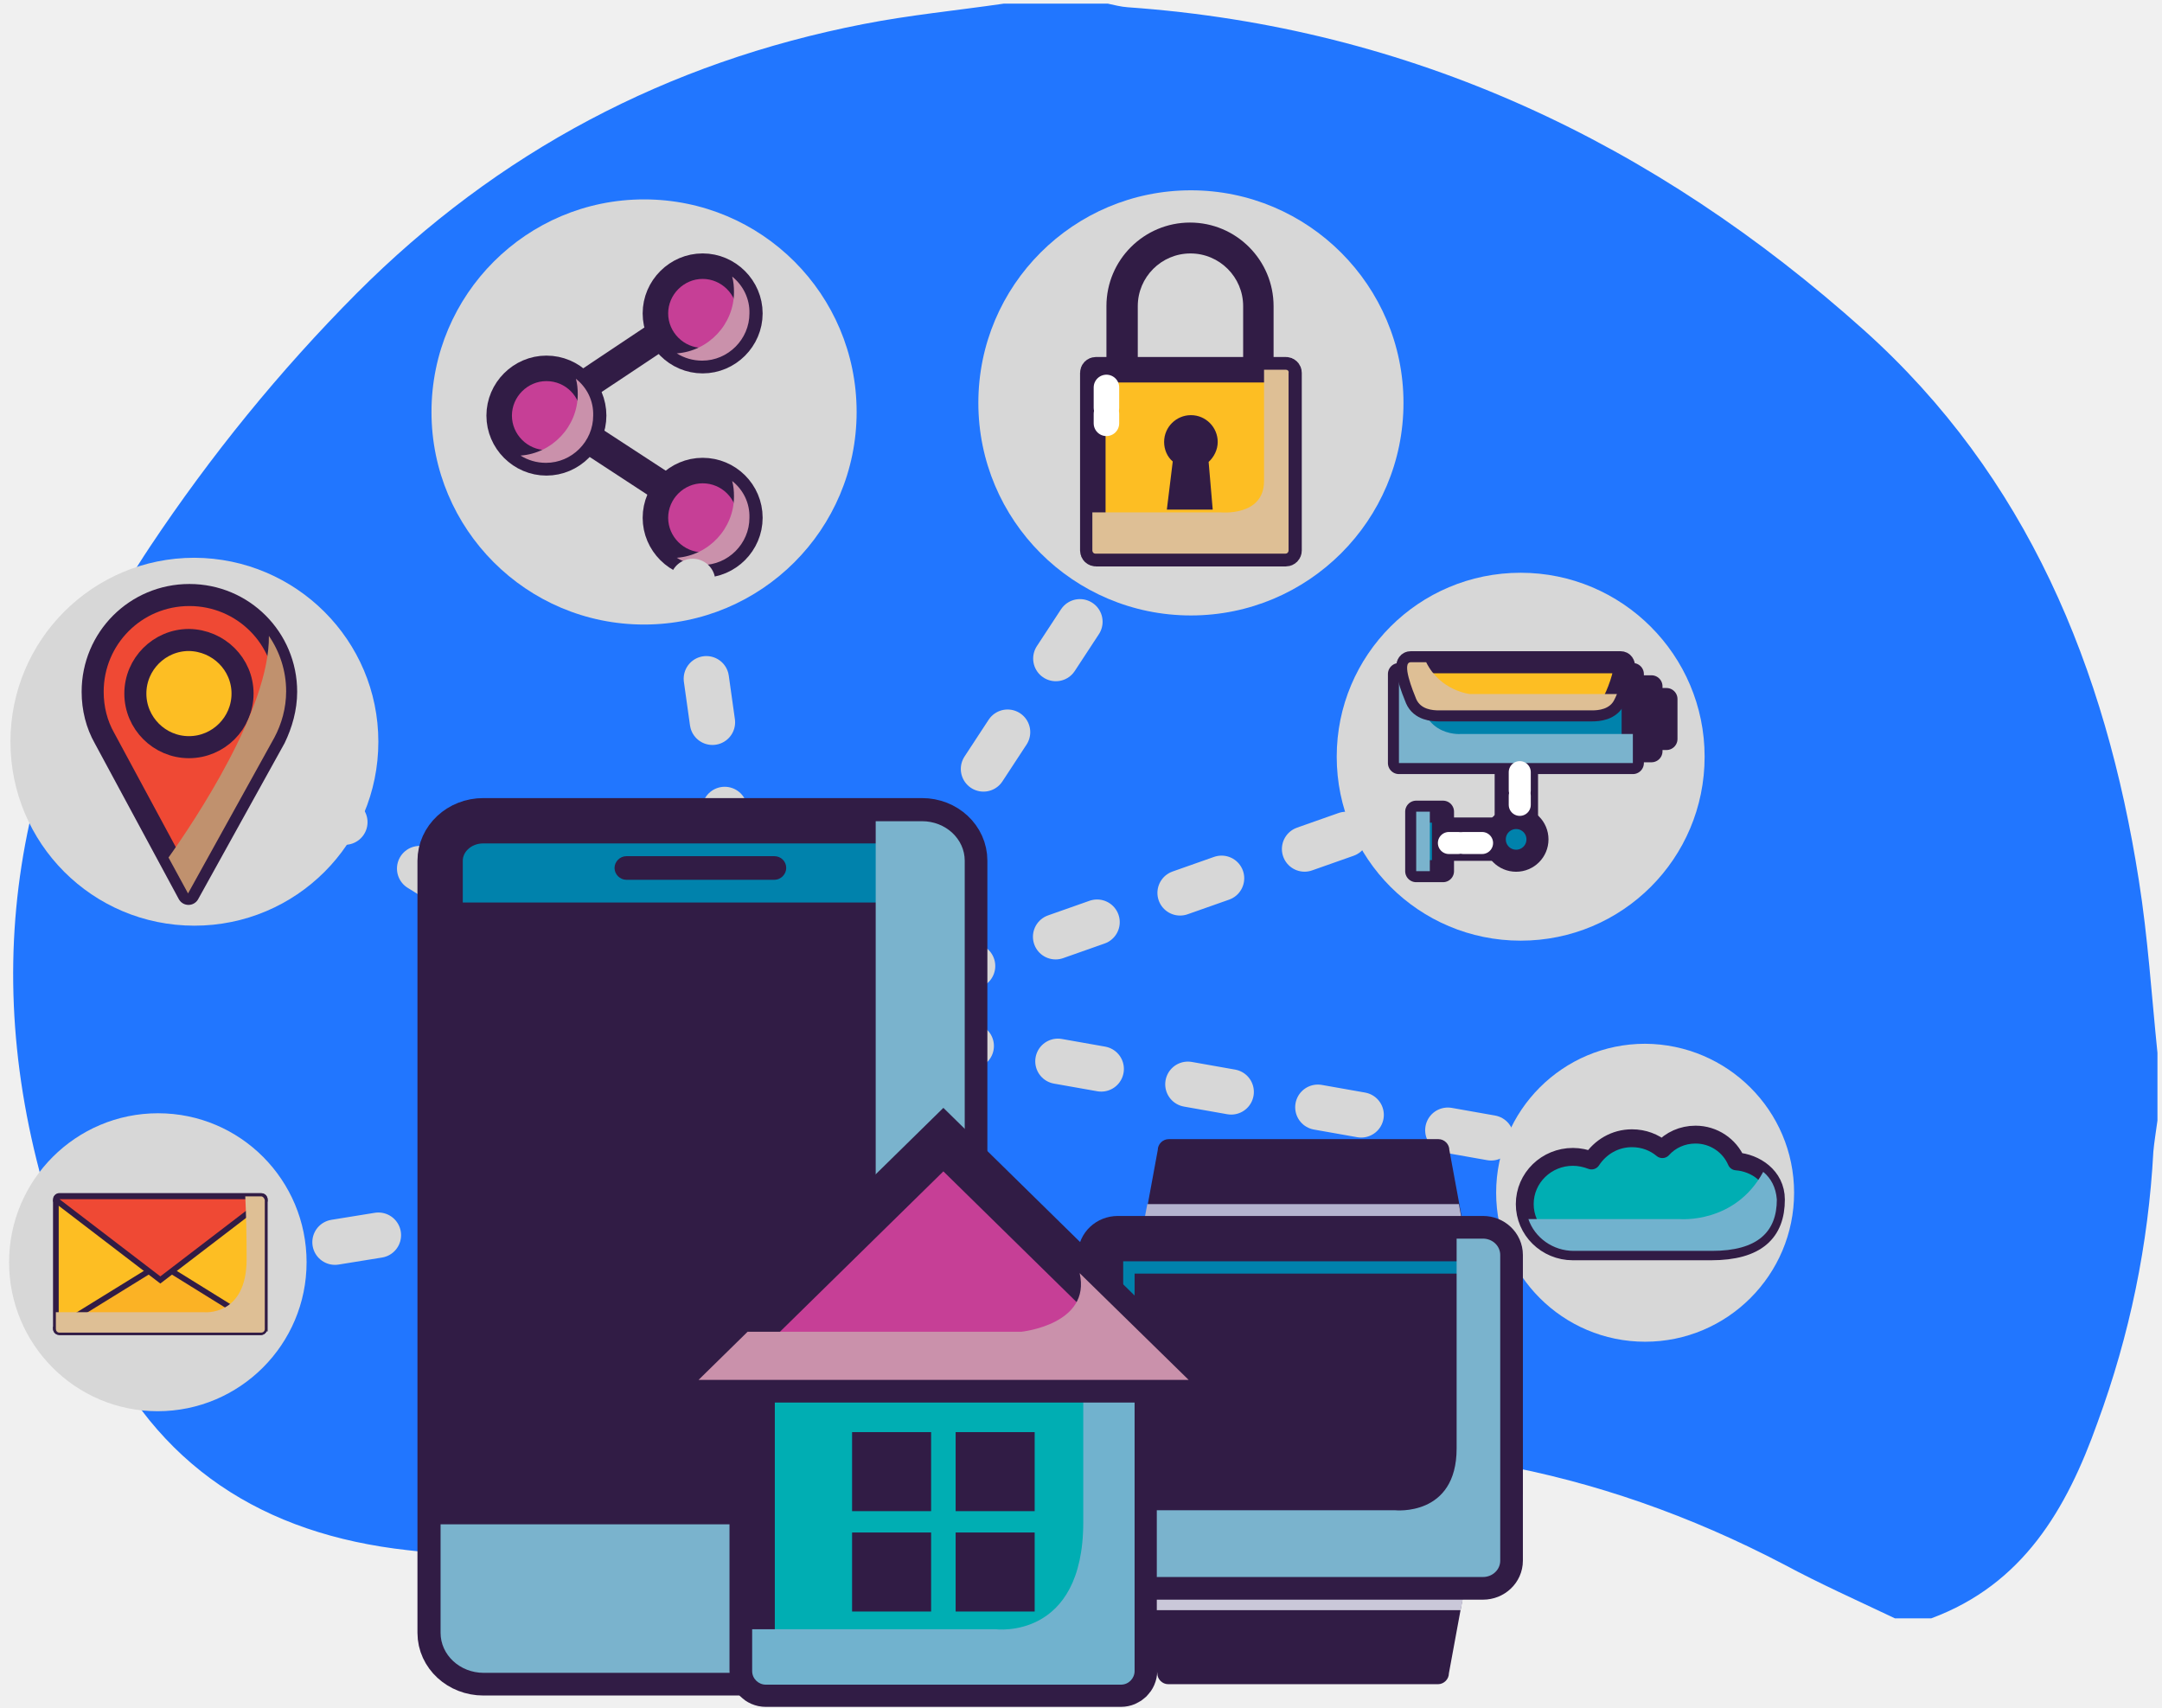
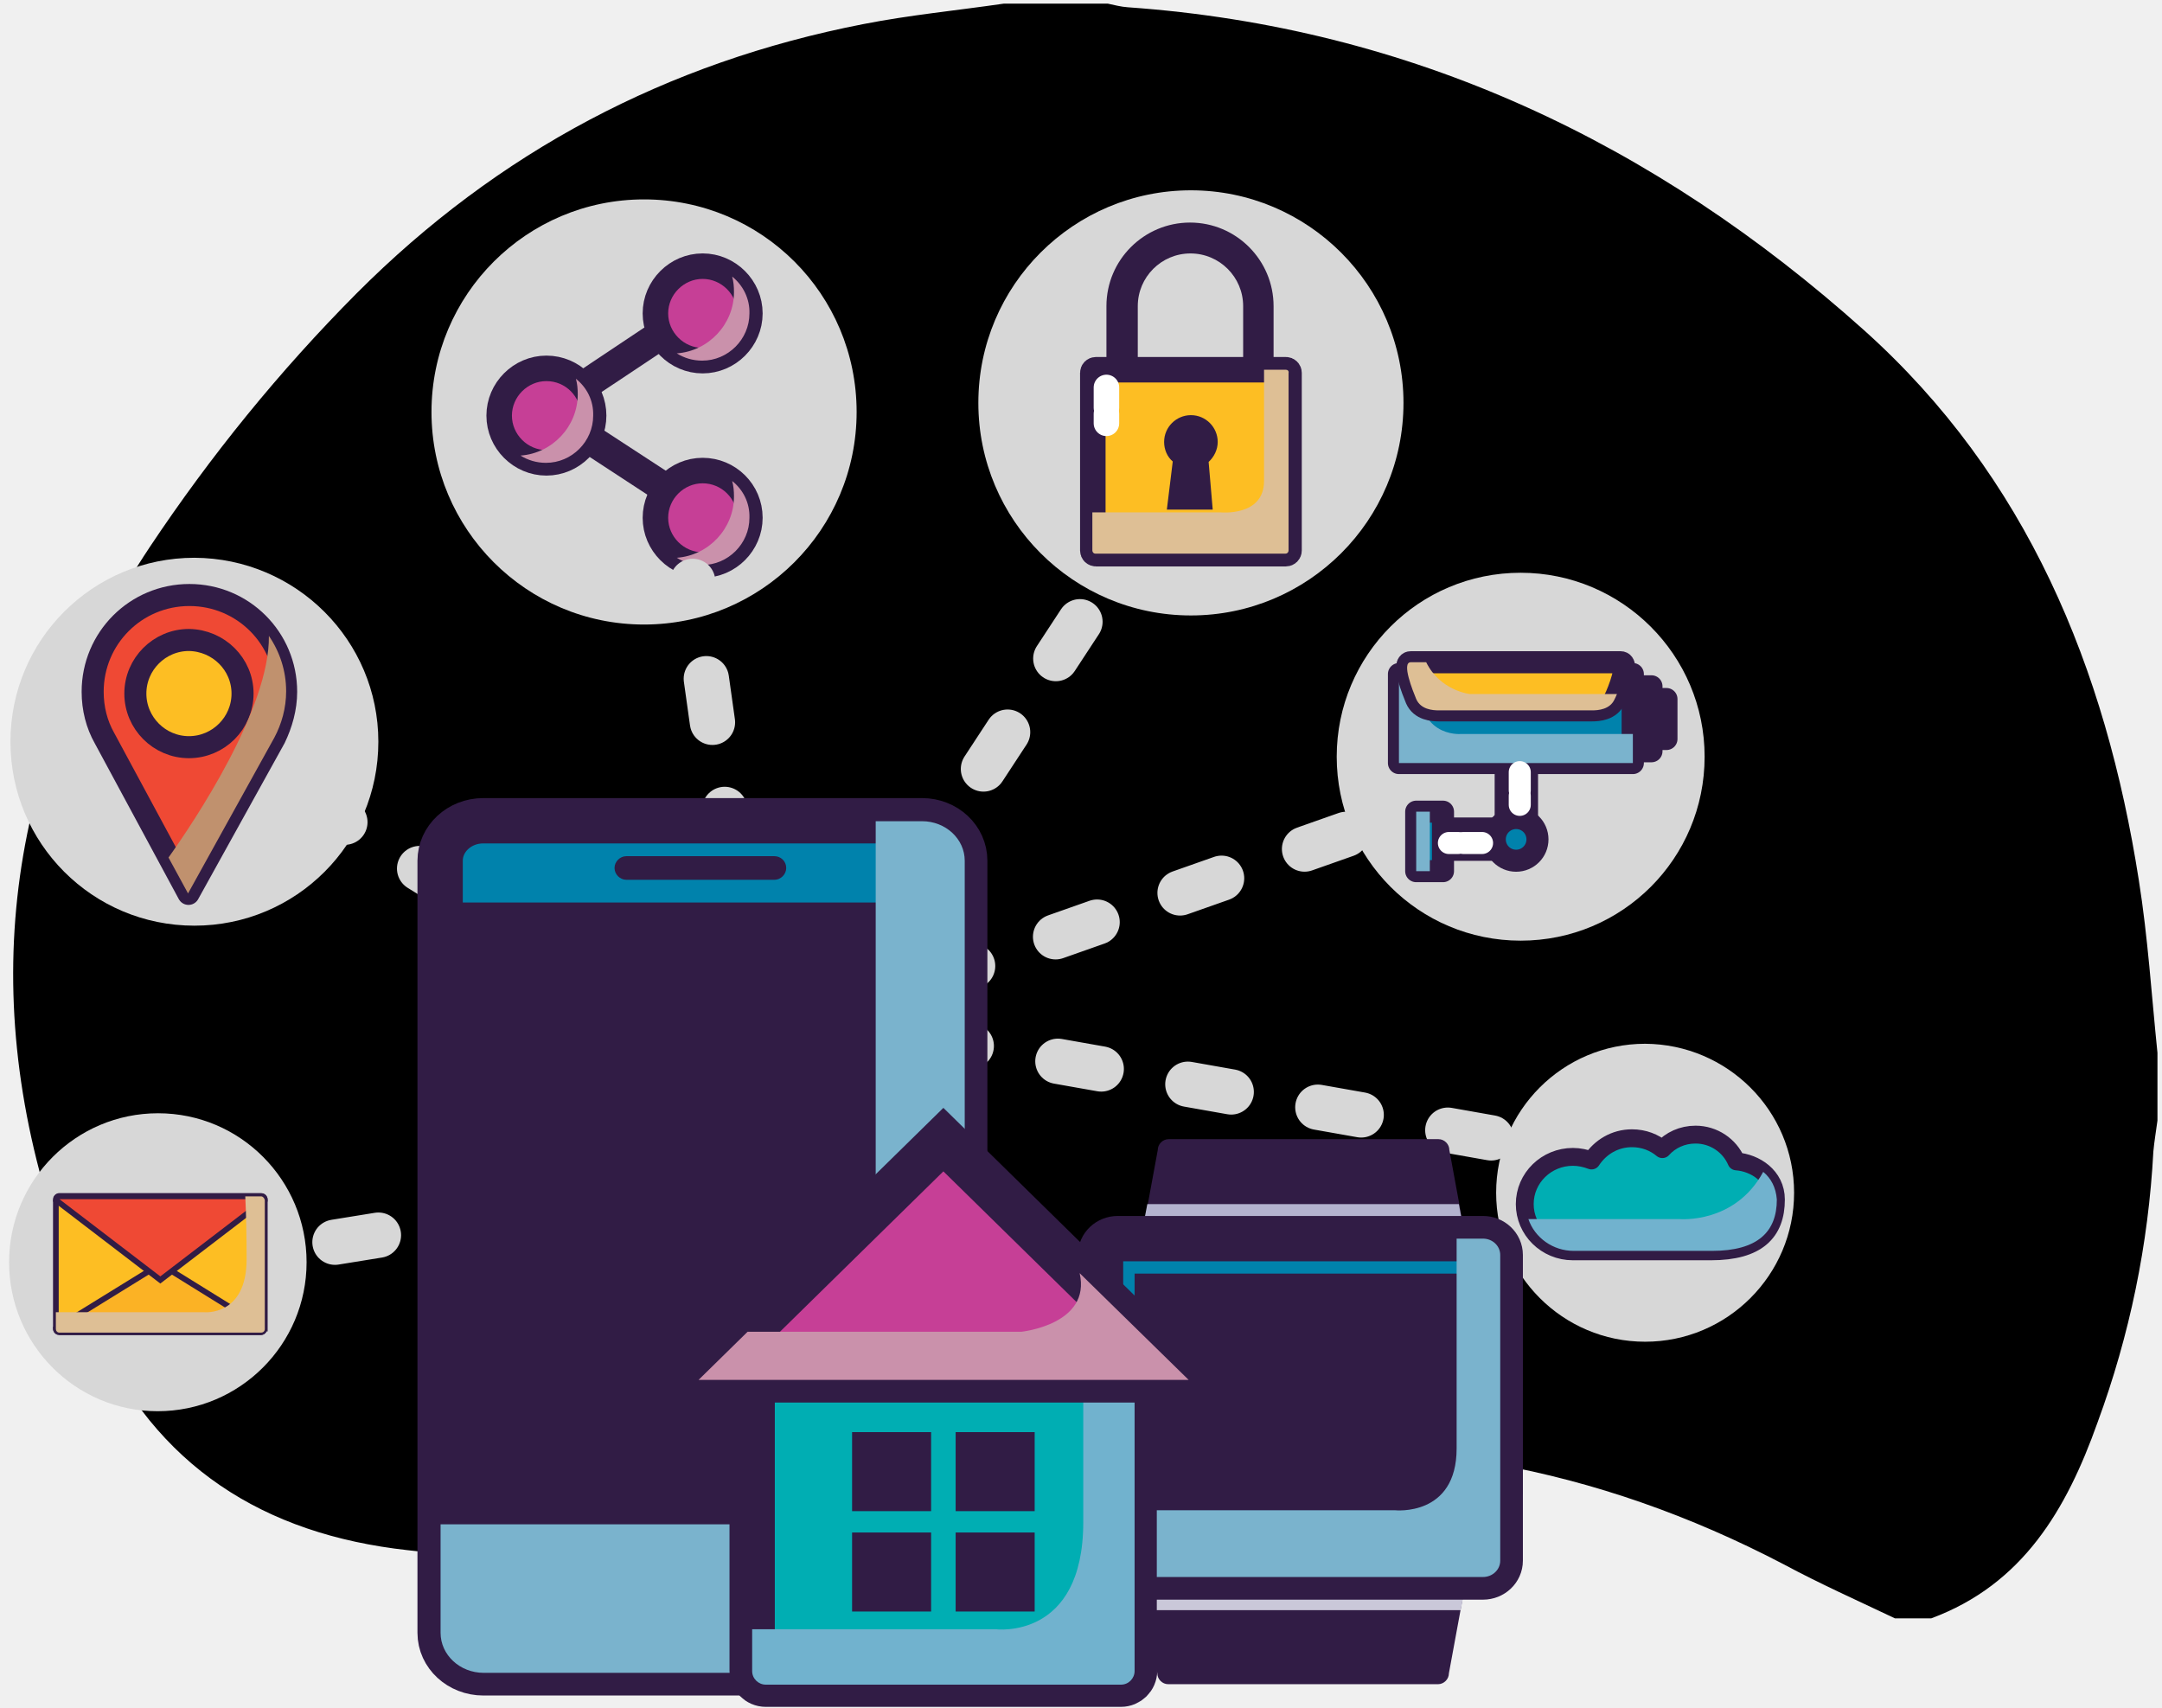
<svg xmlns="http://www.w3.org/2000/svg" version="1.1" id="Layer_1" x="0px" y="0px" viewBox="0 0 476 376" style="enable-background:new 0 0 476 376;" xml:space="preserve">
-   <style type="text/css"> .st0{fill:#2176FF;} .st1{fill:none;stroke:#D7D7D7;stroke-width:9.978;stroke-linecap:round;stroke-linejoin:round;stroke-miterlimit:10;stroke-dasharray:9.686,19.373;} .st2{fill:#D7D7D7;} .st3{fill:#EF4934;stroke:#311C45;stroke-width:4.853;stroke-linecap:round;stroke-linejoin:round;stroke-miterlimit:10;} .st4{fill:#FDBE23;stroke:#311C45;stroke-width:4.853;stroke-linecap:round;stroke-linejoin:round;stroke-miterlimit:10;} .st5{fill:#C0916E;} .st6{fill:#311C45;} .st7{fill:#C63F96;stroke:#311C45;stroke-width:5.615;stroke-linecap:round;stroke-linejoin:round;stroke-miterlimit:10;} .st8{fill:#CA91AB;} .st9{fill:#FDBE23;stroke:#311C45;stroke-width:5.615;stroke-linecap:round;stroke-linejoin:round;stroke-miterlimit:10;} .st10{fill:#DEBF95;} .st11{fill:none;stroke:#FFFFFF;stroke-width:5.615;stroke-linecap:round;stroke-linejoin:round;stroke-miterlimit:10;} .st12{fill:#0082AC;stroke:#311C45;stroke-width:4.853;stroke-linecap:round;stroke-linejoin:round;stroke-miterlimit:10;} .st13{fill:#00AEB3;stroke:#311C45;stroke-width:4.853;stroke-linecap:round;stroke-linejoin:round;stroke-miterlimit:10;} .st14{fill:#7AB3CD;} .st15{fill:none;stroke:#FFFFFF;stroke-width:4.853;stroke-linecap:round;stroke-linejoin:round;stroke-miterlimit:10;} .st16{fill:#00AEB3;stroke:#311C45;stroke-width:3.931;stroke-linecap:round;stroke-linejoin:round;stroke-miterlimit:10;} .st17{fill:#71B2CE;} .st18{fill:#FDBE23;stroke:#311C45;stroke-width:1.252;stroke-miterlimit:10;} .st19{fill:#FBB225;stroke:#311C45;stroke-width:1.252;stroke-miterlimit:10;} .st20{fill:#EF4934;stroke:#311C45;stroke-width:1.252;stroke-miterlimit:10;} .st21{fill:#0082AC;stroke:#311C45;stroke-width:9.978;stroke-miterlimit:10;} .st22{fill:#B4B3CF;} .st23{fill:#CAC8D9;} .st24{fill:#00AEB3;stroke:#311C45;stroke-width:9.978;stroke-miterlimit:10;} .st25{fill:#C63F96;stroke:#311C45;stroke-width:9.978;stroke-miterlimit:10;} </style>
+   <style type="text/css"> .st0{fill:linear-gradient(
+     265deg
+     ,#1ca3e9,rgb(29, 27, 110));} .st1{fill:none;stroke:#D7D7D7;stroke-width:9.978;stroke-linecap:round;stroke-linejoin:round;stroke-miterlimit:10;stroke-dasharray:9.686,19.373;} .st2{fill:#D7D7D7;} .st3{fill:#EF4934;stroke:#311C45;stroke-width:4.853;stroke-linecap:round;stroke-linejoin:round;stroke-miterlimit:10;} .st4{fill:#FDBE23;stroke:#311C45;stroke-width:4.853;stroke-linecap:round;stroke-linejoin:round;stroke-miterlimit:10;} .st5{fill:#C0916E;} .st6{fill:#311C45;} .st7{fill:#C63F96;stroke:#311C45;stroke-width:5.615;stroke-linecap:round;stroke-linejoin:round;stroke-miterlimit:10;} .st8{fill:#CA91AB;} .st9{fill:#FDBE23;stroke:#311C45;stroke-width:5.615;stroke-linecap:round;stroke-linejoin:round;stroke-miterlimit:10;} .st10{fill:#DEBF95;} .st11{fill:none;stroke:#FFFFFF;stroke-width:5.615;stroke-linecap:round;stroke-linejoin:round;stroke-miterlimit:10;} .st12{fill:#0082AC;stroke:#311C45;stroke-width:4.853;stroke-linecap:round;stroke-linejoin:round;stroke-miterlimit:10;} .st13{fill:#00AEB3;stroke:#311C45;stroke-width:4.853;stroke-linecap:round;stroke-linejoin:round;stroke-miterlimit:10;} .st14{fill:#7AB3CD;} .st15{fill:none;stroke:#FFFFFF;stroke-width:4.853;stroke-linecap:round;stroke-linejoin:round;stroke-miterlimit:10;} .st16{fill:#00AEB3;stroke:#311C45;stroke-width:3.931;stroke-linecap:round;stroke-linejoin:round;stroke-miterlimit:10;} .st17{fill:#71B2CE;} .st18{fill:#FDBE23;stroke:#311C45;stroke-width:1.252;stroke-miterlimit:10;} .st19{fill:#FBB225;stroke:#311C45;stroke-width:1.252;stroke-miterlimit:10;} .st20{fill:#EF4934;stroke:#311C45;stroke-width:1.252;stroke-miterlimit:10;} .st21{fill:#0082AC;stroke:#311C45;stroke-width:9.978;stroke-miterlimit:10;} .st22{fill:#B4B3CF;} .st23{fill:#CAC8D9;} .st24{fill:#00AEB3;stroke:#311C45;stroke-width:9.978;stroke-miterlimit:10;} .st25{fill:#C63F96;stroke:#311C45;stroke-width:9.978;stroke-miterlimit:10;} </style>
  <path class="st0" d="M425.2,356.3c-2.7,0-5.3,0-8,0c-8.2-3.9-16.5-7.6-24.5-11.9c-41.1-21.5-84.6-29.6-130.5-23.3 c-33.1,4.6-66.1,10.3-99.2,15.7c-24.3,4-48.5,7.4-73.2,4.5C58,337.8,34.3,322.8,21,293.1c-3.3-7.4-6-15.1-8.6-22.8 C-5.4,217,2,167.1,33,120.4c13.4-20.1,28.5-38.7,45.5-55.8c31.1-31.2,68.4-50.9,111.6-59.3c10.2-2,20.6-3,30.9-4.5 c7.6,0,15.3,0,22.9,0c1.4,0.3,2.9,0.7,4.4,0.8c62.5,4.4,116,29.8,162.1,71.1c35.9,32.2,53.2,74.4,60.5,121.1c2,12.6,2.8,25.3,4.1,38 c0,5,0,10,0,14.9c-0.3,2.3-0.7,4.6-0.9,6.8c-1.1,20.5-5.2,40.4-12.3,59.7C455,332.3,445.4,348.8,425.2,356.3z" />
  <line class="st1" x1="112" y1="267.3" x2="54.5" y2="276.6" />
  <path class="st2" d="M83.3,163.3c0,22.4-18.1,40.5-40.5,40.5c-22.4,0-40.5-18.1-40.5-40.5s18.1-40.5,40.5-40.5 C65.2,122.9,83.3,141,83.3,163.3z" />
  <path class="st3" d="M63,152.3c0-11.8-9.5-21.3-21.3-21.3s-21.3,9.5-21.3,21.3c0,3.7,0.9,7.2,2.6,10.2l18.5,34.3l19-34.3 C62,159.4,63,155.9,63,152.3z" />
  <path class="st4" d="M53.4,152.7c0,6.5-5.3,11.8-11.8,11.8c-6.5,0-11.8-5.3-11.8-11.8c0-6.5,5.3-11.8,11.8-11.8 C48.1,141,53.4,146.2,53.4,152.7z" />
  <path class="st5" d="M37.1,188.8l4.3,7.9l19-34.3c1.6-3,2.6-6.5,2.6-10.2c0-4.5-1.4-8.7-3.8-12.2C59.4,156,42.8,180.8,37.1,188.8z" />
  <path class="st2" d="M188.6,90.7c0,25.9-21,46.8-46.8,46.8c-25.9,0-46.8-21-46.8-46.8c0-25.9,21-46.8,46.8-46.8 C167.7,43.9,188.6,64.8,188.6,90.7z" />
  <g>
    <path class="st6" d="M154.7,116.2c-0.6,0-1.2-0.2-1.8-0.5l-34.4-22.5c-0.9-0.6-1.5-1.6-1.5-2.7c0-1.1,0.5-2.1,1.5-2.8l33.7-22.5 c1.5-1,3.6-0.6,4.6,0.9c1,1.5,0.6,3.6-0.9,4.6l-29.6,19.7l30.2,19.7c1.5,1,1.9,3,1,4.6C156.8,115.7,155.8,116.2,154.7,116.2z" />
  </g>
  <path class="st7" d="M130.7,91.5c0,5.7-4.7,10.4-10.4,10.4c-5.7,0-10.4-4.7-10.4-10.4c0-5.7,4.7-10.4,10.4-10.4 C126.1,81.1,130.7,85.8,130.7,91.5z" />
  <path class="st8" d="M126.8,83.4c0.3,1.1,0.4,2.2,0.4,3.4c0,7.1-5.6,13-12.6,13.5c1.6,1,3.5,1.6,5.6,1.6c5.7,0,10.4-4.7,10.4-10.4 C130.7,88.2,129.2,85.3,126.8,83.4z" />
  <path class="st7" d="M165.1,69c0,5.7-4.7,10.4-10.4,10.4c-5.7,0-10.4-4.7-10.4-10.4c0-5.7,4.7-10.4,10.4-10.4 C160.4,58.6,165.1,63.3,165.1,69z" />
  <path class="st8" d="M161.2,60.9c0.3,1.1,0.4,2.2,0.4,3.4c0,7.1-5.6,13-12.6,13.5c1.6,1,3.5,1.6,5.6,1.6c5.7,0,10.4-4.7,10.4-10.4 C165.1,65.8,163.6,62.8,161.2,60.9z" />
  <path class="st7" d="M165.1,114c0,5.7-4.7,10.4-10.4,10.4c-5.7,0-10.4-4.7-10.4-10.4c0-5.7,4.7-10.4,10.4-10.4 C160.4,103.6,165.1,108.2,165.1,114z" />
  <path class="st8" d="M161.2,105.9c0.3,1.1,0.4,2.2,0.4,3.4c0,7.1-5.6,13-12.6,13.5c1.6,1,3.5,1.6,5.6,1.6c5.7,0,10.4-4.7,10.4-10.4 C165.1,110.7,163.6,107.8,161.2,105.9z" />
  <path class="st2" d="M309,88.7c0,25.9-21,46.8-46.8,46.8c-25.9,0-46.8-21-46.8-46.8c0-25.9,21-46.8,46.8-46.8 C288,41.9,309,62.9,309,88.7z" />
  <g>
    <path class="st6" d="M280.6,82.8h-6.9V67.4c0-6.4-5.2-11.6-11.6-11.6c-6.4,0-11.6,5.2-11.6,11.6v15.4h-6.9V67.4 c0-10.2,8.3-18.4,18.4-18.4c10.2,0,18.4,8.3,18.4,18.4V82.8z" />
  </g>
  <path class="st9" d="M283.8,121.2c0,0.4-0.3,0.7-0.7,0.7h-41.8c-0.4,0-0.7-0.3-0.7-0.7V82.1c0-0.4,0.3-0.7,0.7-0.7h41.8 c0.4,0,0.7,0.3,0.7,0.7V121.2z" />
  <path class="st6" d="M268.1,97.3c0-3.2-2.6-5.9-5.9-5.9c-3.2,0-5.9,2.6-5.9,5.9c0,1.7,0.7,3.3,1.9,4.3l-1.3,10.6H267l-0.9-10.5 C267.3,100.6,268.1,99,268.1,97.3z" />
  <path class="st10" d="M283.1,81.4h-4.8c0,7.1,0,19.1,0,24.5c0,7.9-9.6,6.9-9.6,6.9h-28.2v8.4c0,0.4,0.3,0.7,0.7,0.7h41.8 c0.4,0,0.7-0.3,0.7-0.7V82.1C283.8,81.7,283.5,81.4,283.1,81.4z" />
  <g>
    <line class="st11" x1="243.6" y1="85.3" x2="243.6" y2="89.8" />
    <line class="st11" x1="243.6" y1="91.1" x2="243.6" y2="93.2" />
  </g>
  <path class="st2" d="M375.3,166.6c0,22.4-18.1,40.5-40.5,40.5c-22.4,0-40.5-18.1-40.5-40.5c0-22.4,18.1-40.5,40.5-40.5 C357.1,126.1,375.3,144.2,375.3,166.6z" />
  <rect x="331.5" y="165.4" class="st4" width="4.7" height="18" />
  <rect x="315.8" y="182.4" class="st4" width="18" height="4.7" />
  <path class="st12" d="M329.1,184.8c0,2.6,2.1,4.7,4.7,4.7s4.7-2.1,4.7-4.7s-2.1-4.7-4.7-4.7S329.1,182.2,329.1,184.8z" />
  <rect x="308" y="148.4" class="st12" width="51.5" height="19.6" />
  <rect x="359.5" y="151.1" class="st13" width="4.1" height="14.3" />
  <rect x="363.6" y="153.9" class="st12" width="3.3" height="8.8" />
  <rect x="311.8" y="178.7" class="st12" width="5.9" height="13.1" />
  <path class="st14" d="M308,148.4h4.7c-1.6,14.1,8.9,13.2,8.9,13.2h37.9v6.4H308V148.4z" />
  <path class="st4" d="M310.6,145.8h46.2c2.1,0-0.5,6.5-1.3,8.1c-1,2.3-3.6,2.5-5,2.5h-33.7c-1.4,0-4-0.2-5-2.5 C311.1,152.2,308.5,145.8,310.6,145.8z" />
  <g>
    <line class="st15" x1="334.6" y1="170" x2="334.6" y2="174" />
    <line class="st15" x1="334.6" y1="175.2" x2="334.6" y2="177.2" />
  </g>
  <g>
    <line class="st15" x1="326.3" y1="185.6" x2="322.2" y2="185.6" />
    <line class="st15" x1="321" y1="185.6" x2="319" y2="185.6" />
  </g>
  <path class="st10" d="M310.6,145.8h3.4c3.1,6.3,9.6,7,9.6,7h32.4c-0.2,0.5-0.4,0.9-0.5,1.1c-1,2.3-3.6,2.5-5,2.5h-33.7 c-1.4,0-4-0.2-5-2.5C311.1,152.2,308.5,145.8,310.6,145.8z" />
  <rect x="311.8" y="178.7" class="st14" width="3" height="13.1" />
  <path class="st2" d="M395,262.6c0,18.1-14.7,32.8-32.8,32.8c-18.1,0-32.8-14.7-32.8-32.8c0-18.1,14.7-32.8,32.8-32.8 C380.3,229.9,395,244.5,395,262.6z" />
  <path class="st16" d="M391,264.1c0-5.2-4.6-8.1-8.7-8.4c-1.5-3.5-5-5.9-9-5.9c-2.9,0-5.5,1.2-7.3,3.2c-1.8-1.5-4.1-2.4-6.7-2.4 c-3.8,0-7,2-8.9,4.9c-1.3-0.5-2.7-0.8-4.1-0.8c-5.8,0-10.6,4.6-10.6,10.4c0,5.7,4.7,10.4,10.6,10.4c1.9,0,26.9,0,30.4,0 C386.9,275.5,391,271.3,391,264.1z" />
  <path class="st17" d="M388.2,258c-6.2,11.5-18.4,10.4-18.4,10.4h-33.3c1.4,4.1,5.4,7,10,7c1.9,0,26.9,0,30.4,0 c10.1,0,14.3-4.2,14.3-11.3C391,261.4,389.9,259.4,388.2,258z" />
  <path class="st2" d="M67.5,277.9c0,18.1-14.7,32.8-32.8,32.8S2,296,2,277.9c0-18.1,14.7-32.8,32.8-32.8S67.5,259.8,67.5,277.9z" />
  <path class="st18" d="M58.2,292.5c0,0.4-0.3,0.8-0.8,0.8H13.1c-0.4,0-0.8-0.3-0.8-0.8v-28.4c0-0.4,0.3-0.8,0.8-0.8h44.4 c0.4,0,0.8,0.3,0.8,0.8V292.5z" />
  <path class="st19" d="M58.2,292.5c0,0.4-0.3,0.8-0.8,0.8H13.1c-0.4,0-0.8-0.3-0.8-0.8l23-14.2L58.2,292.5z" />
  <path class="st20" d="M35.3,281.8l-23-17.6c0-0.4,0.3-0.8,0.8-0.8h44.4c0.4,0,0.8,0.3,0.8,0.8L35.3,281.8z" />
  <path class="st10" d="M57.5,263.4H54c0.2,3.9,0.3,8.8,0.3,13.8c0,12.7-9.4,11.7-9.4,11.7H12.3v3.7c0,0.4,0.3,0.8,0.8,0.8h44.4 c0.4,0,0.8-0.3,0.8-0.8v-28.4C58.2,263.8,57.9,263.4,57.5,263.4z" />
  <line class="st1" x1="67.7" y1="175.9" x2="113.6" y2="204.4" />
  <line class="st1" x1="160.9" y1="187.8" x2="152.5" y2="128" />
  <line class="st1" x1="200.6" y1="193.6" x2="247" y2="122.8" />
  <line class="st1" x1="205" y1="215.9" x2="304.6" y2="180.8" />
  <line class="st1" x1="204.3" y1="228.6" x2="336.7" y2="252" />
  <path class="st21" d="M212.4,359.5c0,4.8-4.2,8.8-9.4,8.8h-96.6c-5.2,0-9.5-3.9-9.5-8.8v-170c0-4.8,4.2-8.8,9.5-8.8H203 c5.2,0,9.4,3.9,9.4,8.8V359.5z" />
  <rect x="97" y="198.7" class="st6" width="115.5" height="146.8" />
  <path class="st6" d="M173.1,191.1c0,1.4-1.2,2.6-2.6,2.6h-32.6c-1.4,0-2.6-1.2-2.6-2.6l0,0c0-1.4,1.2-2.6,2.6-2.6h32.6 C171.9,188.5,173.1,189.6,173.1,191.1L173.1,191.1z" />
  <path class="st6" d="M160.4,354.9c0,3.4-2.8,6.2-6.2,6.2c-3.4,0-6.2-2.8-6.2-6.2c0-3.4,2.8-6.2,6.2-6.2 C157.6,348.7,160.4,351.5,160.4,354.9z" />
  <path class="st14" d="M203,180.8h-10.2c0,33.3,0,116.1,0,134.9c0,23.1-19.7,19.9-19.7,19.9H97v23.9c0,4.8,4.2,8.8,9.5,8.8H203 c5.2,0,9.4-3.9,9.4-8.8v-170C212.4,184.7,208.2,180.8,203,180.8z" />
  <path class="st6" d="M250.4,344.5c0-1.3,1.1-2.4,2.4-2.4H321c1.3,0,2.4,1.1,2.4,2.4l-4.4,23.9c0,1.3-1.1,2.4-2.4,2.4h-59.4 c-1.3,0-2.4-1.1-2.4-2.4L250.4,344.5z" />
  <path class="st6" d="M323.5,277.1c0,1.3-1.1,2.4-2.4,2.4h-68.2c-1.3,0-2.4-1.1-2.4-2.4l4.4-23.9c0-1.3,1.1-2.4,2.4-2.4h59.4 c1.3,0,2.4,1.1,2.4,2.4L323.5,277.1z" />
  <path class="st22" d="M252.6,265.1l-2.3,12.1c0,1.3,1.1,2.4,2.4,2.4H321c1.3,0,2.4-1.1,2.4-2.4l-2.2-12.1H252.6z" />
  <path class="st23" d="M321.6,354.5l1.9-10.1c0-1.3-1.1-2.4-2.4-2.4h-68.2c-1.3,0-2.4,1.1-2.4,2.4l1.8,10.1H321.6z" />
  <path class="st6" d="M335.2,305.9c0,1.3-1.1,2.4-2.4,2.4h-3.4c-1.3,0-2.4-1.1-2.4-2.4v-15.4c0-1.3,1.1-2.4,2.4-2.4h3.4 c1.3,0,2.4,1.1,2.4,2.4V305.9z" />
  <path class="st6" d="M335.2,328.7c0,1-1.1,1.9-2.4,1.9h-3.4c-1.3,0-2.4-0.8-2.4-1.9v-11.8c0-1,1.1-1.9,2.4-1.9h3.4 c1.3,0,2.4,0.8,2.4,1.9V328.7z" />
  <path class="st21" d="M330.3,343.6c0,2-1.7,3.6-3.8,3.6h-80.4c-2.1,0-3.8-1.6-3.8-3.6v-67.3c0-2,1.7-3.6,3.8-3.6h80.4 c2.1,0,3.8,1.6,3.8,3.6V343.6z" />
  <rect x="249.8" y="280.4" class="st6" width="73.1" height="59.1" />
  <path class="st14" d="M326.5,272.7h-5.8c0,12,0,35.3,0,46.2c0,15.1-13.6,13.6-13.6,13.6h-64.8v11.1c0,2,1.7,3.6,3.8,3.6h80.4 c2.1,0,3.8-1.6,3.8-3.6v-67.3C330.3,274.3,328.6,272.7,326.5,272.7z" />
  <path class="st24" d="M249.8,367.8c0,1.7-1.4,3-3,3h-78.2c-1.7,0-3-1.4-3-3v-68.2c0-1.7,1.4-3,3-3h39.6h38.5c1.7,0,3,1.4,3,3V367.8z " />
  <g>
    <rect x="187.6" y="315.3" class="st6" width="17.4" height="17.4" />
    <rect x="210.4" y="315.3" class="st6" width="17.4" height="17.4" />
    <rect x="187.6" y="337.4" class="st6" width="17.4" height="17.4" />
    <rect x="210.4" y="337.4" class="st6" width="17.4" height="17.4" />
  </g>
  <path class="st17" d="M246.8,296.5h-8.3c0,9.9,0,26.2,0,38.6c0,26.1-19.3,23.6-19.3,23.6h-53.6v9.2c0,1.7,1.4,3,3,3h78.2 c1.7,0,3-1.4,3-3v-68.2C249.8,297.9,248.5,296.5,246.8,296.5z" />
  <polygon class="st25" points="261.6,303.8 207.7,250.9 153.8,303.8 " />
  <path class="st8" d="M153.8,303.8h107.9l-24-23.5c2.6,11.3-12.8,12.9-12.8,12.9h-60.3L153.8,303.8z" />
</svg>
